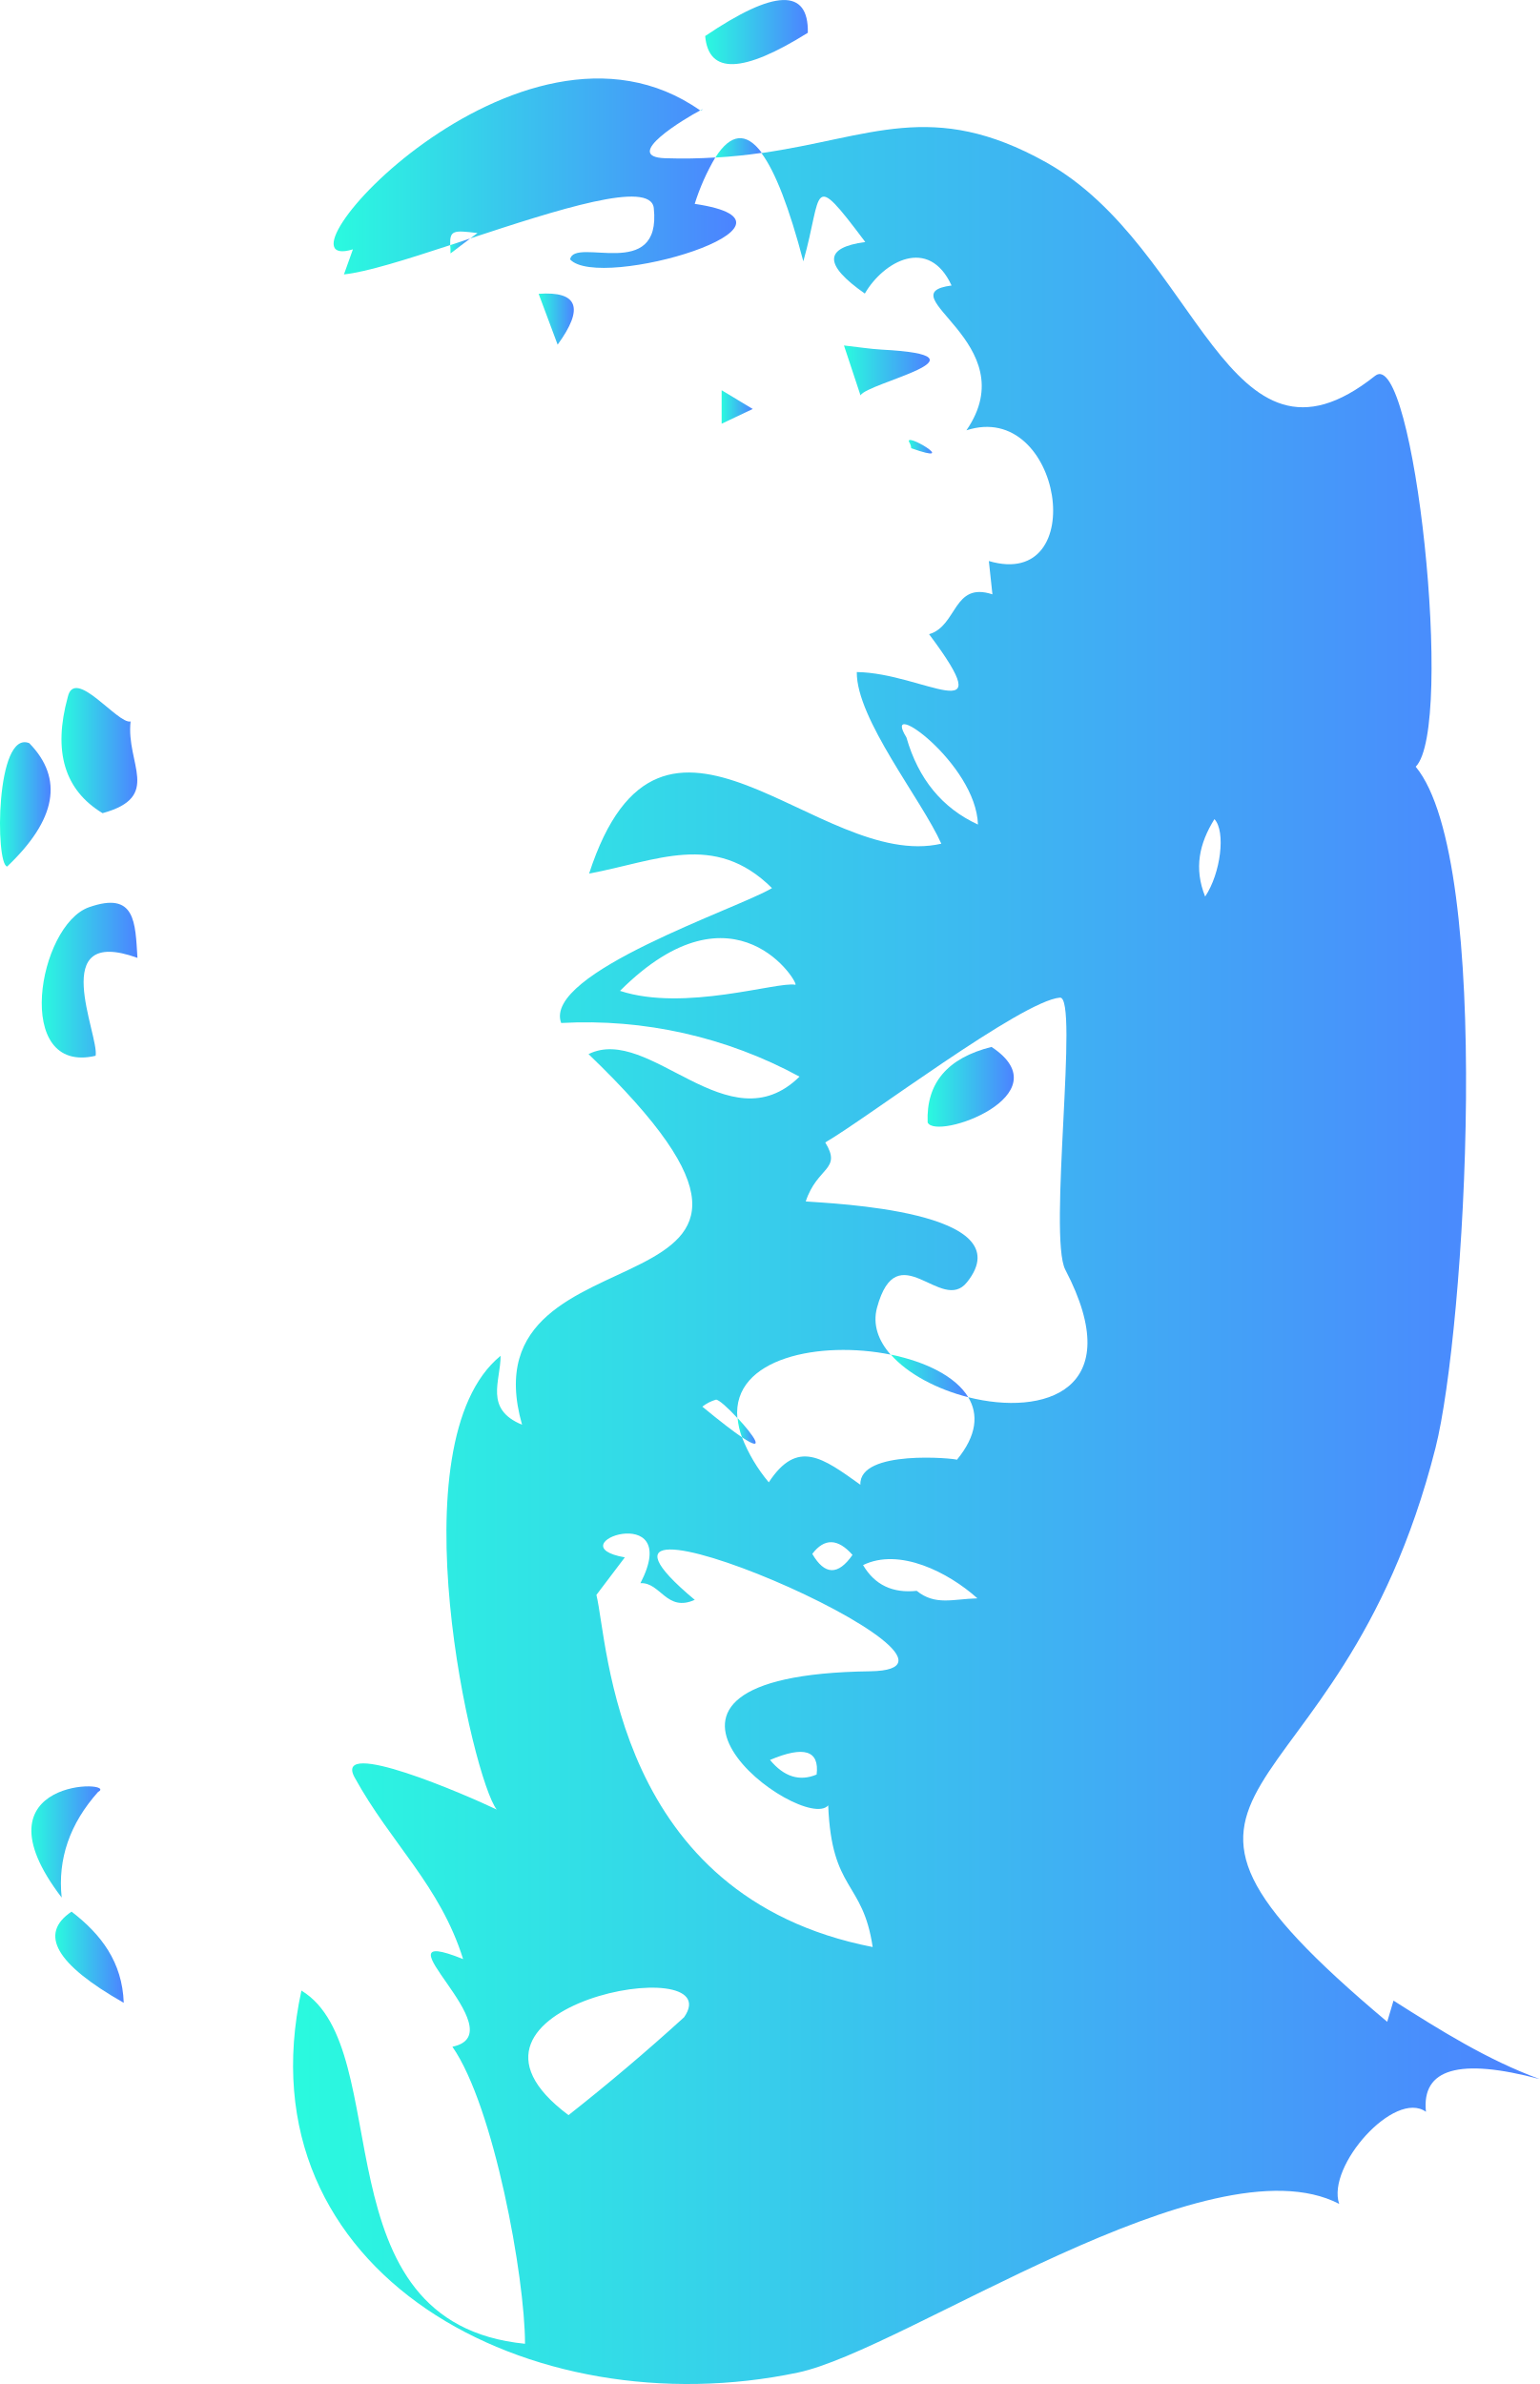
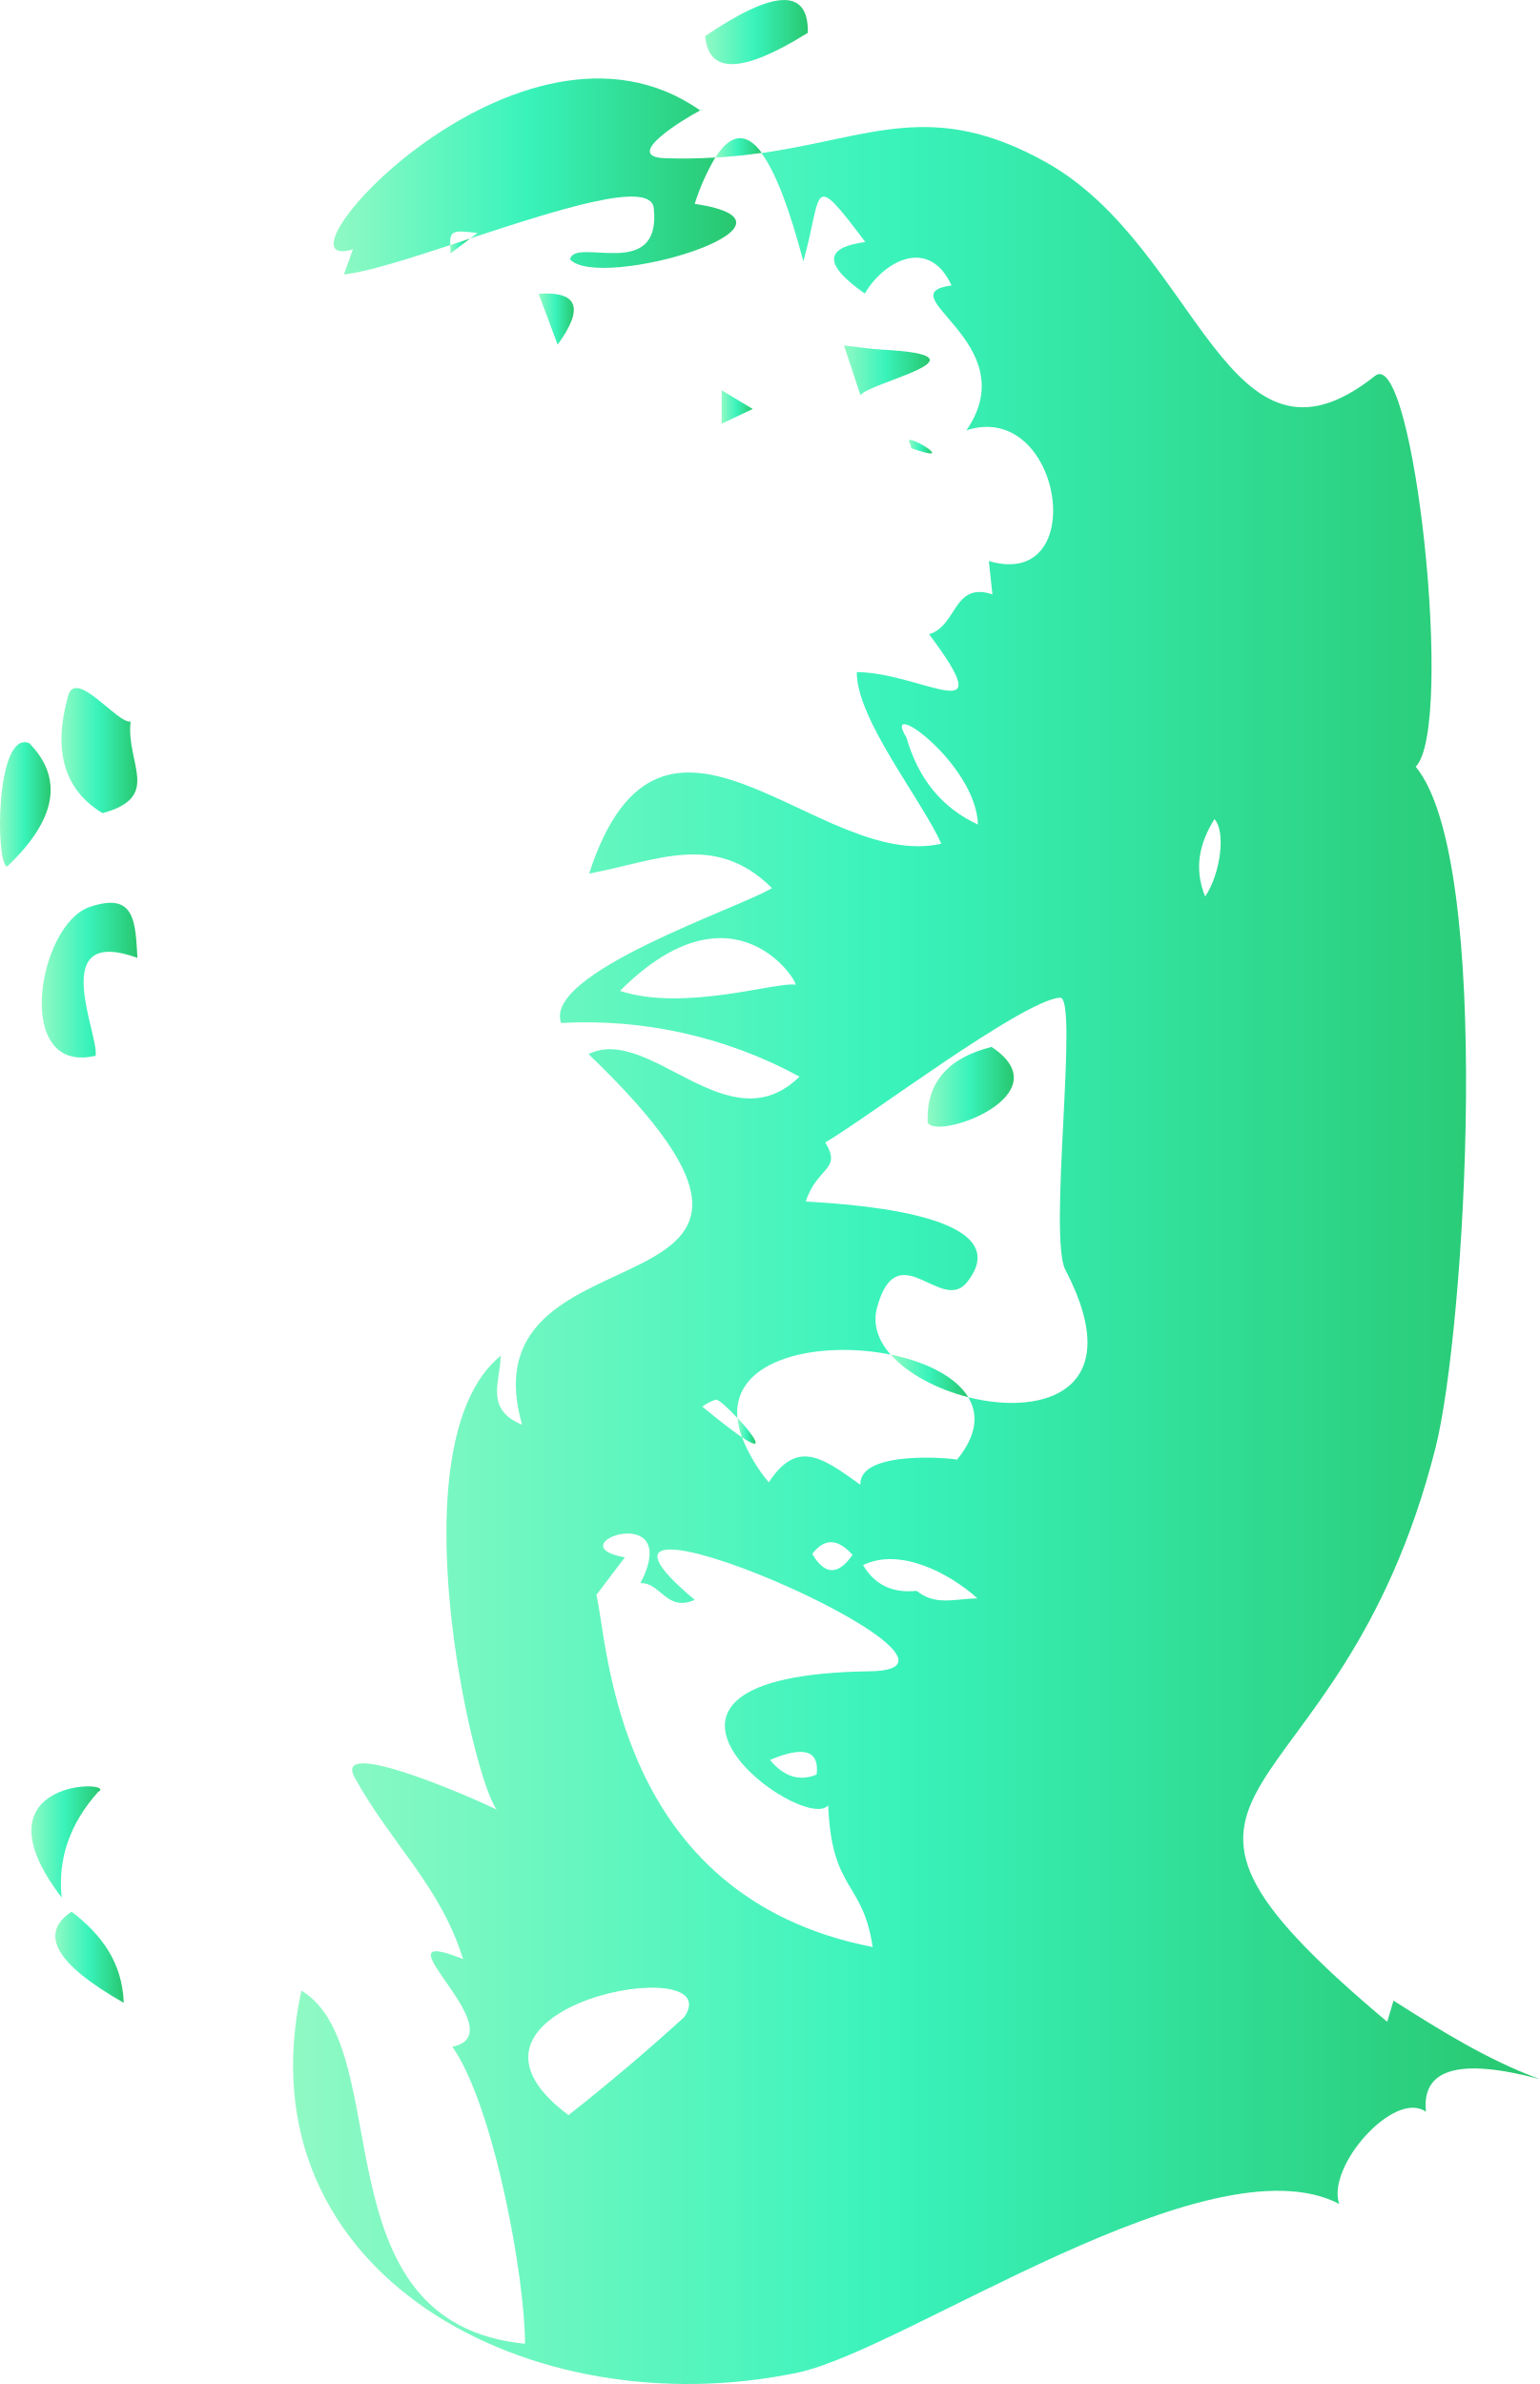
<svg xmlns="http://www.w3.org/2000/svg" xmlns:xlink="http://www.w3.org/1999/xlink" viewBox="0 0 287.07 444.48">
  <defs>
-     <style>.cls-1{fill:url(#Nowa_próbka_gradientu_1);}.cls-2{fill:url(#Nowa_próbka_gradientu_1-2);}.cls-3{fill:url(#Nowa_próbka_gradientu_1-3);}.cls-4{fill:url(#Nowa_próbka_gradientu_1-4);}.cls-5{fill:url(#Nowa_próbka_gradientu_1-5);}.cls-6{fill:url(#Nowa_próbka_gradientu_1-6);}.cls-7{fill:url(#Nowa_próbka_gradientu_1-7);}.cls-8{fill:url(#Nowa_próbka_gradientu_1-8);}.cls-9{fill:url(#Nowa_próbka_gradientu_1-9);}.cls-10{fill:url(#Nowa_próbka_gradientu_1-10);}.cls-11{fill:url(#Nowa_próbka_gradientu_1-11);}.cls-12{fill:url(#Nowa_próbka_gradientu_1-12);}.cls-13{fill:url(#Nowa_próbka_gradientu_1-13);}.cls-14{fill:url(#Nowa_próbka_gradientu_1-14);}.cls-15{fill:url(#Nowa_próbka_gradientu_1-15);}.cls-16{fill:url(#Nowa_próbka_gradientu_1-16);}.cls-17{fill:url(#Nowa_próbka_gradientu_1-17);}.cls-18{fill:url(#Nowa_próbka_gradientu_1-18);}.cls-19{fill:url(#Nowa_próbka_gradientu_1-19);}.cls-20{fill:url(#Nowa_próbka_gradientu_1-20);}.cls-21{fill:url(#Nowa_próbka_gradientu_1-21);}.cls-22{fill:url(#Nowa_próbka_gradientu_1-22);}.cls-23{fill:url(#Nowa_próbka_gradientu_1-23);}.cls-24{fill:url(#Nowa_próbka_gradientu_1-24);}.cls-25{fill:url(#Nowa_próbka_gradientu_1-25);}</style>
-     <linearGradient id="Nowa_próbka_gradientu_1" x1="83.94" y1="45.86" x2="87.68" y2="45.86" gradientUnits="userSpaceOnUse">
-       <stop offset="0" stop-color="#2afadf" />
-       <stop offset="1" stop-color="#4c83ff" />
+     <style>.cls-1{fill:url(#Gradient_bez_nazwy_75);}.cls-2{fill:url(#Gradient_bez_nazwy_75-2);}.cls-3{fill:url(#Gradient_bez_nazwy_75-3);}.cls-4{fill:url(#Gradient_bez_nazwy_75-4);}.cls-5{fill:url(#Gradient_bez_nazwy_75-5);}.cls-6{fill:url(#Gradient_bez_nazwy_75-6);}.cls-7{fill:url(#Gradient_bez_nazwy_75-7);}.cls-8{fill:url(#Gradient_bez_nazwy_75-8);}.cls-9{fill:url(#Gradient_bez_nazwy_75-9);}.cls-10{fill:url(#Gradient_bez_nazwy_75-10);}.cls-11{fill:url(#Gradient_bez_nazwy_75-11);}.cls-12{fill:url(#Gradient_bez_nazwy_75-12);}.cls-13{fill:url(#Gradient_bez_nazwy_75-13);}.cls-14{fill:url(#Gradient_bez_nazwy_75-14);}.cls-15{fill:url(#Gradient_bez_nazwy_75-15);}.cls-16{fill:url(#Gradient_bez_nazwy_75-16);}.cls-17{fill:url(#Gradient_bez_nazwy_75-17);}.cls-18{fill:url(#Gradient_bez_nazwy_75-18);}.cls-19{fill:url(#Gradient_bez_nazwy_75-19);}.cls-20{fill:url(#Gradient_bez_nazwy_75-20);}.cls-21{fill:url(#Gradient_bez_nazwy_75-21);}.cls-22{fill:url(#Gradient_bez_nazwy_75-22);}.cls-23{fill:url(#Gradient_bez_nazwy_75-23);}.cls-24{fill:url(#Gradient_bez_nazwy_75-24);}.cls-25{fill:url(#Gradient_bez_nazwy_75-25);}</style>
+     <linearGradient id="Gradient_bez_nazwy_75" x1="83.94" y1="45.86" x2="87.68" y2="45.86" gradientUnits="userSpaceOnUse">
+       <stop offset="0" stop-color="#90f9c4" />
+       <stop offset="0.48" stop-color="#39f3bb" />
+       <stop offset="1" stop-color="#28c76f" />
    </linearGradient>
-     <linearGradient id="Nowa_próbka_gradientu_1-2" x1="62.2" y1="32.9" x2="137.26" y2="32.9" xlink:href="#Nowa_próbka_gradientu_1" />
-     <linearGradient id="Nowa_próbka_gradientu_1-3" x1="130.57" y1="20.5" x2="131.08" y2="20.5" xlink:href="#Nowa_próbka_gradientu_1" />
-     <linearGradient id="Nowa_próbka_gradientu_1-4" x1="133.37" y1="27.57" x2="142.04" y2="27.57" xlink:href="#Nowa_próbka_gradientu_1" />
-     <linearGradient id="Nowa_próbka_gradientu_1-5" x1="137.52" y1="266.77" x2="140.89" y2="266.77" xlink:href="#Nowa_próbka_gradientu_1" />
-     <linearGradient id="Nowa_próbka_gradientu_1-6" x1="54.61" y1="234.07" x2="287.07" y2="234.07" xlink:href="#Nowa_próbka_gradientu_1" />
-     <linearGradient id="Nowa_próbka_gradientu_1-7" x1="166.1" y1="256.53" x2="180.53" y2="256.53" xlink:href="#Nowa_próbka_gradientu_1" />
-     <linearGradient id="Nowa_próbka_gradientu_1-8" x1="7.78" y1="182.74" x2="25.63" y2="182.74" xlink:href="#Nowa_próbka_gradientu_1" />
-     <linearGradient id="Nowa_próbka_gradientu_1-9" x1="11.46" y1="139.94" x2="25.6" y2="139.94" xlink:href="#Nowa_próbka_gradientu_1" />
-     <linearGradient id="Nowa_próbka_gradientu_1-10" x1="5.85" y1="343.42" x2="18.71" y2="343.42" xlink:href="#Nowa_próbka_gradientu_1" />
-     <linearGradient id="Nowa_próbka_gradientu_1-11" x1="0" y1="149.97" x2="9.44" y2="149.97" xlink:href="#Nowa_próbka_gradientu_1" />
-     <linearGradient id="Nowa_próbka_gradientu_1-12" x1="157.41" y1="69.06" x2="173.36" y2="69.06" xlink:href="#Nowa_próbka_gradientu_1" />
-     <linearGradient id="Nowa_próbka_gradientu_1-13" x1="10.31" y1="364.91" x2="23.07" y2="364.91" xlink:href="#Nowa_próbka_gradientu_1" />
-     <linearGradient id="Nowa_próbka_gradientu_1-14" x1="131.48" y1="5.98" x2="150.62" y2="5.98" xlink:href="#Nowa_próbka_gradientu_1" />
-     <linearGradient id="Nowa_próbka_gradientu_1-15" x1="169.44" y1="83.29" x2="173.79" y2="83.29" xlink:href="#Nowa_próbka_gradientu_1" />
-     <linearGradient id="Nowa_próbka_gradientu_1-16" x1="100.43" y1="59.49" x2="106.99" y2="59.49" xlink:href="#Nowa_próbka_gradientu_1" />
-     <linearGradient id="Nowa_próbka_gradientu_1-17" x1="134.55" y1="75.87" x2="140.35" y2="75.87" xlink:href="#Nowa_próbka_gradientu_1" />
-     <linearGradient id="Nowa_próbka_gradientu_1-18" x1="31.05" y1="116.47" x2="31.12" y2="116.47" xlink:href="#Nowa_próbka_gradientu_1" />
-     <linearGradient id="Nowa_próbka_gradientu_1-19" x1="32.14" y1="115.69" x2="32.15" y2="115.69" xlink:href="#Nowa_próbka_gradientu_1" />
-     <linearGradient id="Nowa_próbka_gradientu_1-20" x1="31.35" y1="116.18" x2="31.6" y2="116.18" xlink:href="#Nowa_próbka_gradientu_1" />
-     <linearGradient id="Nowa_próbka_gradientu_1-21" x1="32.15" y1="114.69" x2="34.86" y2="114.69" xlink:href="#Nowa_próbka_gradientu_1" />
-     <linearGradient id="Nowa_próbka_gradientu_1-22" x1="31.6" y1="115.89" x2="32.14" y2="115.89" xlink:href="#Nowa_próbka_gradientu_1" />
-     <linearGradient id="Nowa_próbka_gradientu_1-23" x1="31.12" y1="116.44" x2="31.13" y2="116.44" xlink:href="#Nowa_próbka_gradientu_1" />
-     <linearGradient id="Nowa_próbka_gradientu_1-24" x1="31.13" y1="116.35" x2="31.35" y2="116.35" xlink:href="#Nowa_próbka_gradientu_1" />
-     <linearGradient id="Nowa_próbka_gradientu_1-25" x1="172.95" y1="202.63" x2="189.02" y2="202.63" xlink:href="#Nowa_próbka_gradientu_1" />
+     <linearGradient id="Gradient_bez_nazwy_75-2" x1="62.2" y1="32.9" x2="137.26" y2="32.9" xlink:href="#Gradient_bez_nazwy_75" />
+     <linearGradient id="Gradient_bez_nazwy_75-3" x1="130.57" y1="20.5" x2="131.08" y2="20.5" xlink:href="#Gradient_bez_nazwy_75" />
+     <linearGradient id="Gradient_bez_nazwy_75-4" x1="133.37" y1="27.57" x2="142.04" y2="27.57" xlink:href="#Gradient_bez_nazwy_75" />
+     <linearGradient id="Gradient_bez_nazwy_75-5" x1="137.52" y1="266.77" x2="140.89" y2="266.77" xlink:href="#Gradient_bez_nazwy_75" />
+     <linearGradient id="Gradient_bez_nazwy_75-6" x1="54.61" y1="234.07" x2="287.07" y2="234.07" xlink:href="#Gradient_bez_nazwy_75" />
+     <linearGradient id="Gradient_bez_nazwy_75-7" x1="166.1" y1="256.53" x2="180.53" y2="256.53" xlink:href="#Gradient_bez_nazwy_75" />
+     <linearGradient id="Gradient_bez_nazwy_75-8" x1="7.78" y1="182.74" x2="25.63" y2="182.74" xlink:href="#Gradient_bez_nazwy_75" />
+     <linearGradient id="Gradient_bez_nazwy_75-9" x1="11.46" y1="139.94" x2="25.6" y2="139.94" xlink:href="#Gradient_bez_nazwy_75" />
+     <linearGradient id="Gradient_bez_nazwy_75-10" x1="5.85" y1="343.42" x2="18.71" y2="343.42" xlink:href="#Gradient_bez_nazwy_75" />
+     <linearGradient id="Gradient_bez_nazwy_75-11" x1="0" y1="149.97" x2="9.44" y2="149.97" xlink:href="#Gradient_bez_nazwy_75" />
+     <linearGradient id="Gradient_bez_nazwy_75-12" x1="157.41" y1="69.06" x2="173.36" y2="69.06" xlink:href="#Gradient_bez_nazwy_75" />
+     <linearGradient id="Gradient_bez_nazwy_75-13" x1="10.31" y1="364.91" x2="23.07" y2="364.91" xlink:href="#Gradient_bez_nazwy_75" />
+     <linearGradient id="Gradient_bez_nazwy_75-14" x1="131.48" y1="5.98" x2="150.62" y2="5.98" xlink:href="#Gradient_bez_nazwy_75" />
+     <linearGradient id="Gradient_bez_nazwy_75-15" x1="169.44" y1="83.29" x2="173.79" y2="83.29" xlink:href="#Gradient_bez_nazwy_75" />
+     <linearGradient id="Gradient_bez_nazwy_75-16" x1="100.43" y1="59.49" x2="106.99" y2="59.49" xlink:href="#Gradient_bez_nazwy_75" />
+     <linearGradient id="Gradient_bez_nazwy_75-17" x1="134.55" y1="75.87" x2="140.35" y2="75.87" xlink:href="#Gradient_bez_nazwy_75" />
+     <linearGradient id="Gradient_bez_nazwy_75-18" x1="31.05" y1="116.47" x2="31.12" y2="116.47" xlink:href="#Gradient_bez_nazwy_75" />
+     <linearGradient id="Gradient_bez_nazwy_75-19" x1="32.14" y1="115.69" x2="32.15" y2="115.69" xlink:href="#Gradient_bez_nazwy_75" />
+     <linearGradient id="Gradient_bez_nazwy_75-20" x1="31.35" y1="116.18" x2="31.6" y2="116.18" xlink:href="#Gradient_bez_nazwy_75" />
+     <linearGradient id="Gradient_bez_nazwy_75-21" x1="32.15" y1="114.69" x2="34.86" y2="114.69" xlink:href="#Gradient_bez_nazwy_75" />
+     <linearGradient id="Gradient_bez_nazwy_75-22" x1="31.6" y1="115.89" x2="32.14" y2="115.89" xlink:href="#Gradient_bez_nazwy_75" />
+     <linearGradient id="Gradient_bez_nazwy_75-23" x1="31.12" y1="116.44" x2="31.13" y2="116.44" xlink:href="#Gradient_bez_nazwy_75" />
+     <linearGradient id="Gradient_bez_nazwy_75-24" x1="31.13" y1="116.35" x2="31.35" y2="116.35" xlink:href="#Gradient_bez_nazwy_75" />
+     <linearGradient id="Gradient_bez_nazwy_75-25" x1="172.95" y1="202.63" x2="189.02" y2="202.63" xlink:href="#Gradient_bez_nazwy_75" />
  </defs>
  <g id="Warstwa_2" data-name="Warstwa 2">
    <g id="Warstwa_1-2" data-name="Warstwa 1">
      <path class="cls-1" d="M84,47.25l3.65-2.78L83.94,45.7C84,46.15,84,46.66,84,47.25Z" />
      <path class="cls-2" d="M124,29.5c-8.26-.29,3.86-7.5,6.55-8.91C96.9-3.07,48.59,51.73,65.8,46.49l-1.67,4.67c4.16-.42,11.61-2.77,19.81-5.46-.09-2.79.61-2.79,5.09-2.25l-1.35,1c16.15-5.31,33.65-11,34.22-5.65,1.48,13.91-14.78,5.25-15.61,9.56,5.48,6,48.11-6.67,23.24-10.35a41.43,41.43,0,0,1,3.84-8.65C130.44,29.55,127.35,29.61,124,29.5Z" />
      <path class="cls-3" d="M130.57,20.59l.08.06C131.3,20.25,131.16,20.28,130.57,20.59Z" />
      <path class="cls-4" d="M133.37,29.38c3.08-.18,6-.49,8.67-.88Q137.66,22.61,133.37,29.38Z" />
      <path class="cls-5" d="M137.52,264.38a13.93,13.93,0,0,0,.82,3.59C143,271.1,140.41,267.47,137.52,264.38Z" />
      <path class="cls-6" d="M259.82,373c-.6,2-.86,2.88-1.17,3.95-56.45-47.43-9.2-35.23,9-107,5.5-21.68,10.89-109.39-3.69-127,7.3-7.36-.34-78.64-7.57-72.88-27.67,22-32.69-23.85-61.42-39.85-21.18-11.79-32.58-4.59-53-1.68q3.87,5.19,7.81,20.18c3.67-12.91,1.16-17.44,11.55-3.6q-11.6,1.56-.08,9.61c3.48-6,11.92-10.73,16.17-1.5-12.37,1.63,14,10.68,2.77,27,17.83-5.8,23.28,30,4.18,24.37.24,2.18.42,3.86.67,6.21-7.37-2.42-6.51,5.89-11.81,7.43,13.72,18.34-1.13,7.22-13.48,7.06-.1,8.73,12.09,23.78,15.76,32-22.9,5.29-52.08-36.2-65.67,5.57,12.51-2.3,23.36-7.95,34.1,2.71-6.16,3.75-42.78,15.83-39.31,25.15a83.43,83.43,0,0,1,44.44,10c-13.22,13-27.95-9.83-39.34-4.2,54.15,52-23.79,29.12-12.39,69.1-7.09-2.92-4-8.12-4-12.85-19.85,16.18-5.09,79.26-.72,84.6C87,334.68,62,323.86,66.12,331.39c6.79,12.36,15.9,20.08,20.23,33.87-17.63-7.11,10.31,13.79-2,16.34,7.73,11.08,13.54,43,13.54,55.38-39.08-3.87-23.69-54.93-41.69-65.85C44.69,424,99,452.85,148.8,442.34c19.89-4.2,76.65-44,100.89-31.44-2.4-7.06,10.36-21.37,16.18-17.17q-1.26-12.08,21.2-6.1C277.31,384.05,268.55,378.54,259.82,373ZM256,229.17c12.12,4.81,1.52.6,0,0ZM148.28,183.6c-3.31-.65-20.66,5.09-32.68,1.14C137.16,163.2,149.26,183.79,148.28,183.6ZM169,137.48c-4.9-7.91,13,4.86,13.34,16.25Q172.34,149.13,169,137.48ZM127.55,376.1Q117.1,385.61,106,394.35C78.43,373.8,136.37,363.47,127.55,376.1Zm34.65-64.5c-53.06.73-12.51,30.44-7.78,25,.63,16.11,6.46,14,8.29,26.41-48.28-9.43-49.28-56.63-51.51-65.65l5.3-7c-13.28-2.33,11.06-10.94,2.91,4.81,3.76-.2,4.86,5.47,10.13,3.11C97.08,271.22,190.18,311.22,162.2,311.6Zm-9.94,19.25q-4.78,2-8.69-2.72Q153.08,324.1,152.26,330.85Zm-.81-41.14q3.39-4.45,7.5.19Q154.92,295.68,151.45,289.71Zm19.47,6.89q-6.76.72-10-4.8c6.76-3.3,15.9,1.33,21.32,6.2C177.66,298.12,174.39,299.4,170.92,296.6Zm9.61-36.1c1.91,3.17,1.65,7.1-2.11,11.66-.26-.25-18.3-2-18,4.66-7-5-11.73-8.61-17.08-.45a30.2,30.2,0,0,1-5-8.4c-1.56-1.05-3.93-2.86-7.39-5.71a7.53,7.53,0,0,1,2.53-1.3c.47-.09,2.31,1.57,4,3.42-1-11.26,15.47-14.47,28.58-11.82-2.29-2.6-3.39-5.6-2.54-8.75,3.79-13.92,12,1.26,16.78-4.75C191,225.68,154.77,224.38,150.23,224c2.15-6.52,6.81-5.82,3.64-11,7.55-4.35,36.66-26.43,43.76-27,3.57-.27-2.22,44.64,1,50.73C210.42,259.3,194.62,264.07,180.53,260.5Zm44.17-93.34c-2.12-5.3-1.09-9.89,1.73-14.44C228.58,155,227.61,162.81,224.7,167.16Z" />
      <path class="cls-7" d="M166.1,252.56c3.18,3.62,8.66,6.48,14.43,7.94C178.18,256.61,172.55,253.87,166.1,252.56Z" />
      <path class="cls-8" d="M16.61,169.14c-9.53,3.34-14.29,31.35,1.22,27.7.68-3.86-9.19-24.38,7.8-18.25C25.21,172,25.3,166.1,16.61,169.14Z" />
      <path class="cls-9" d="M19.12,151.61c11.14-3.05,4.34-9.19,5.23-17.1-2.37.58-10.44-10.32-11.72-4.53Q8.47,145.16,19.12,151.61Z" />
      <path class="cls-10" d="M11.5,353.79Q10.36,343,18.28,334.1C22.47,331.86-5.78,331.21,11.5,353.79Z" />
      <path class="cls-11" d="M5.46,138.56c-6.28-2.55-6.36,22.56-4.13,23Q15.12,148.47,5.46,138.56Z" />
      <path class="cls-12" d="M164.36,65.18c-2.16-.12-4.3-.47-7-.77,1.05,3.16,1.87,5.66,3.08,9.3C161.75,71.32,186.11,66.31,164.36,65.18Z" />
      <path class="cls-13" d="M13.34,356.41q-9.25,6.22,9.73,17C22.81,365.79,18.82,360.61,13.34,356.41Z" />
      <path class="cls-14" d="M150.62,6.11q.25-12.51-19.14.61Q132.43,17.49,150.62,6.11Z" />
      <path class="cls-15" d="M169.59,82.56a2.24,2.24,0,0,1,.3,1C179.54,87,168.05,80.14,169.59,82.56Z" />
      <path class="cls-16" d="M100.43,54.78c1.23,3.29,2.29,6.12,3.54,9.48Q111.44,54,100.43,54.78Z" />
      <path class="cls-17" d="M134.55,79l5.8-2.75-5.8-3.49Z" />
      <path class="cls-18" d="M31.12,116.44Z" />
      <path class="cls-19" d="M32.14,115.7h0Z" />
      <path class="cls-20" d="M31.35,116.27l.25-.18Z" />
      <path class="cls-21" d="M34,114.36l-1.81,1.33Z" />
      <path class="cls-22" d="M31.6,116.09l.54-.39Z" />
      <path class="cls-23" d="M31.12,116.44h0Z" />
      <path class="cls-24" d="M31.13,116.43l.22-.16Z" />
      <path class="cls-25" d="M184.87,195.19q-12.35,3.1-11.91,14.08C174.49,212.75,198.46,204.17,184.87,195.19Z" />
    </g>
  </g>
</svg>
